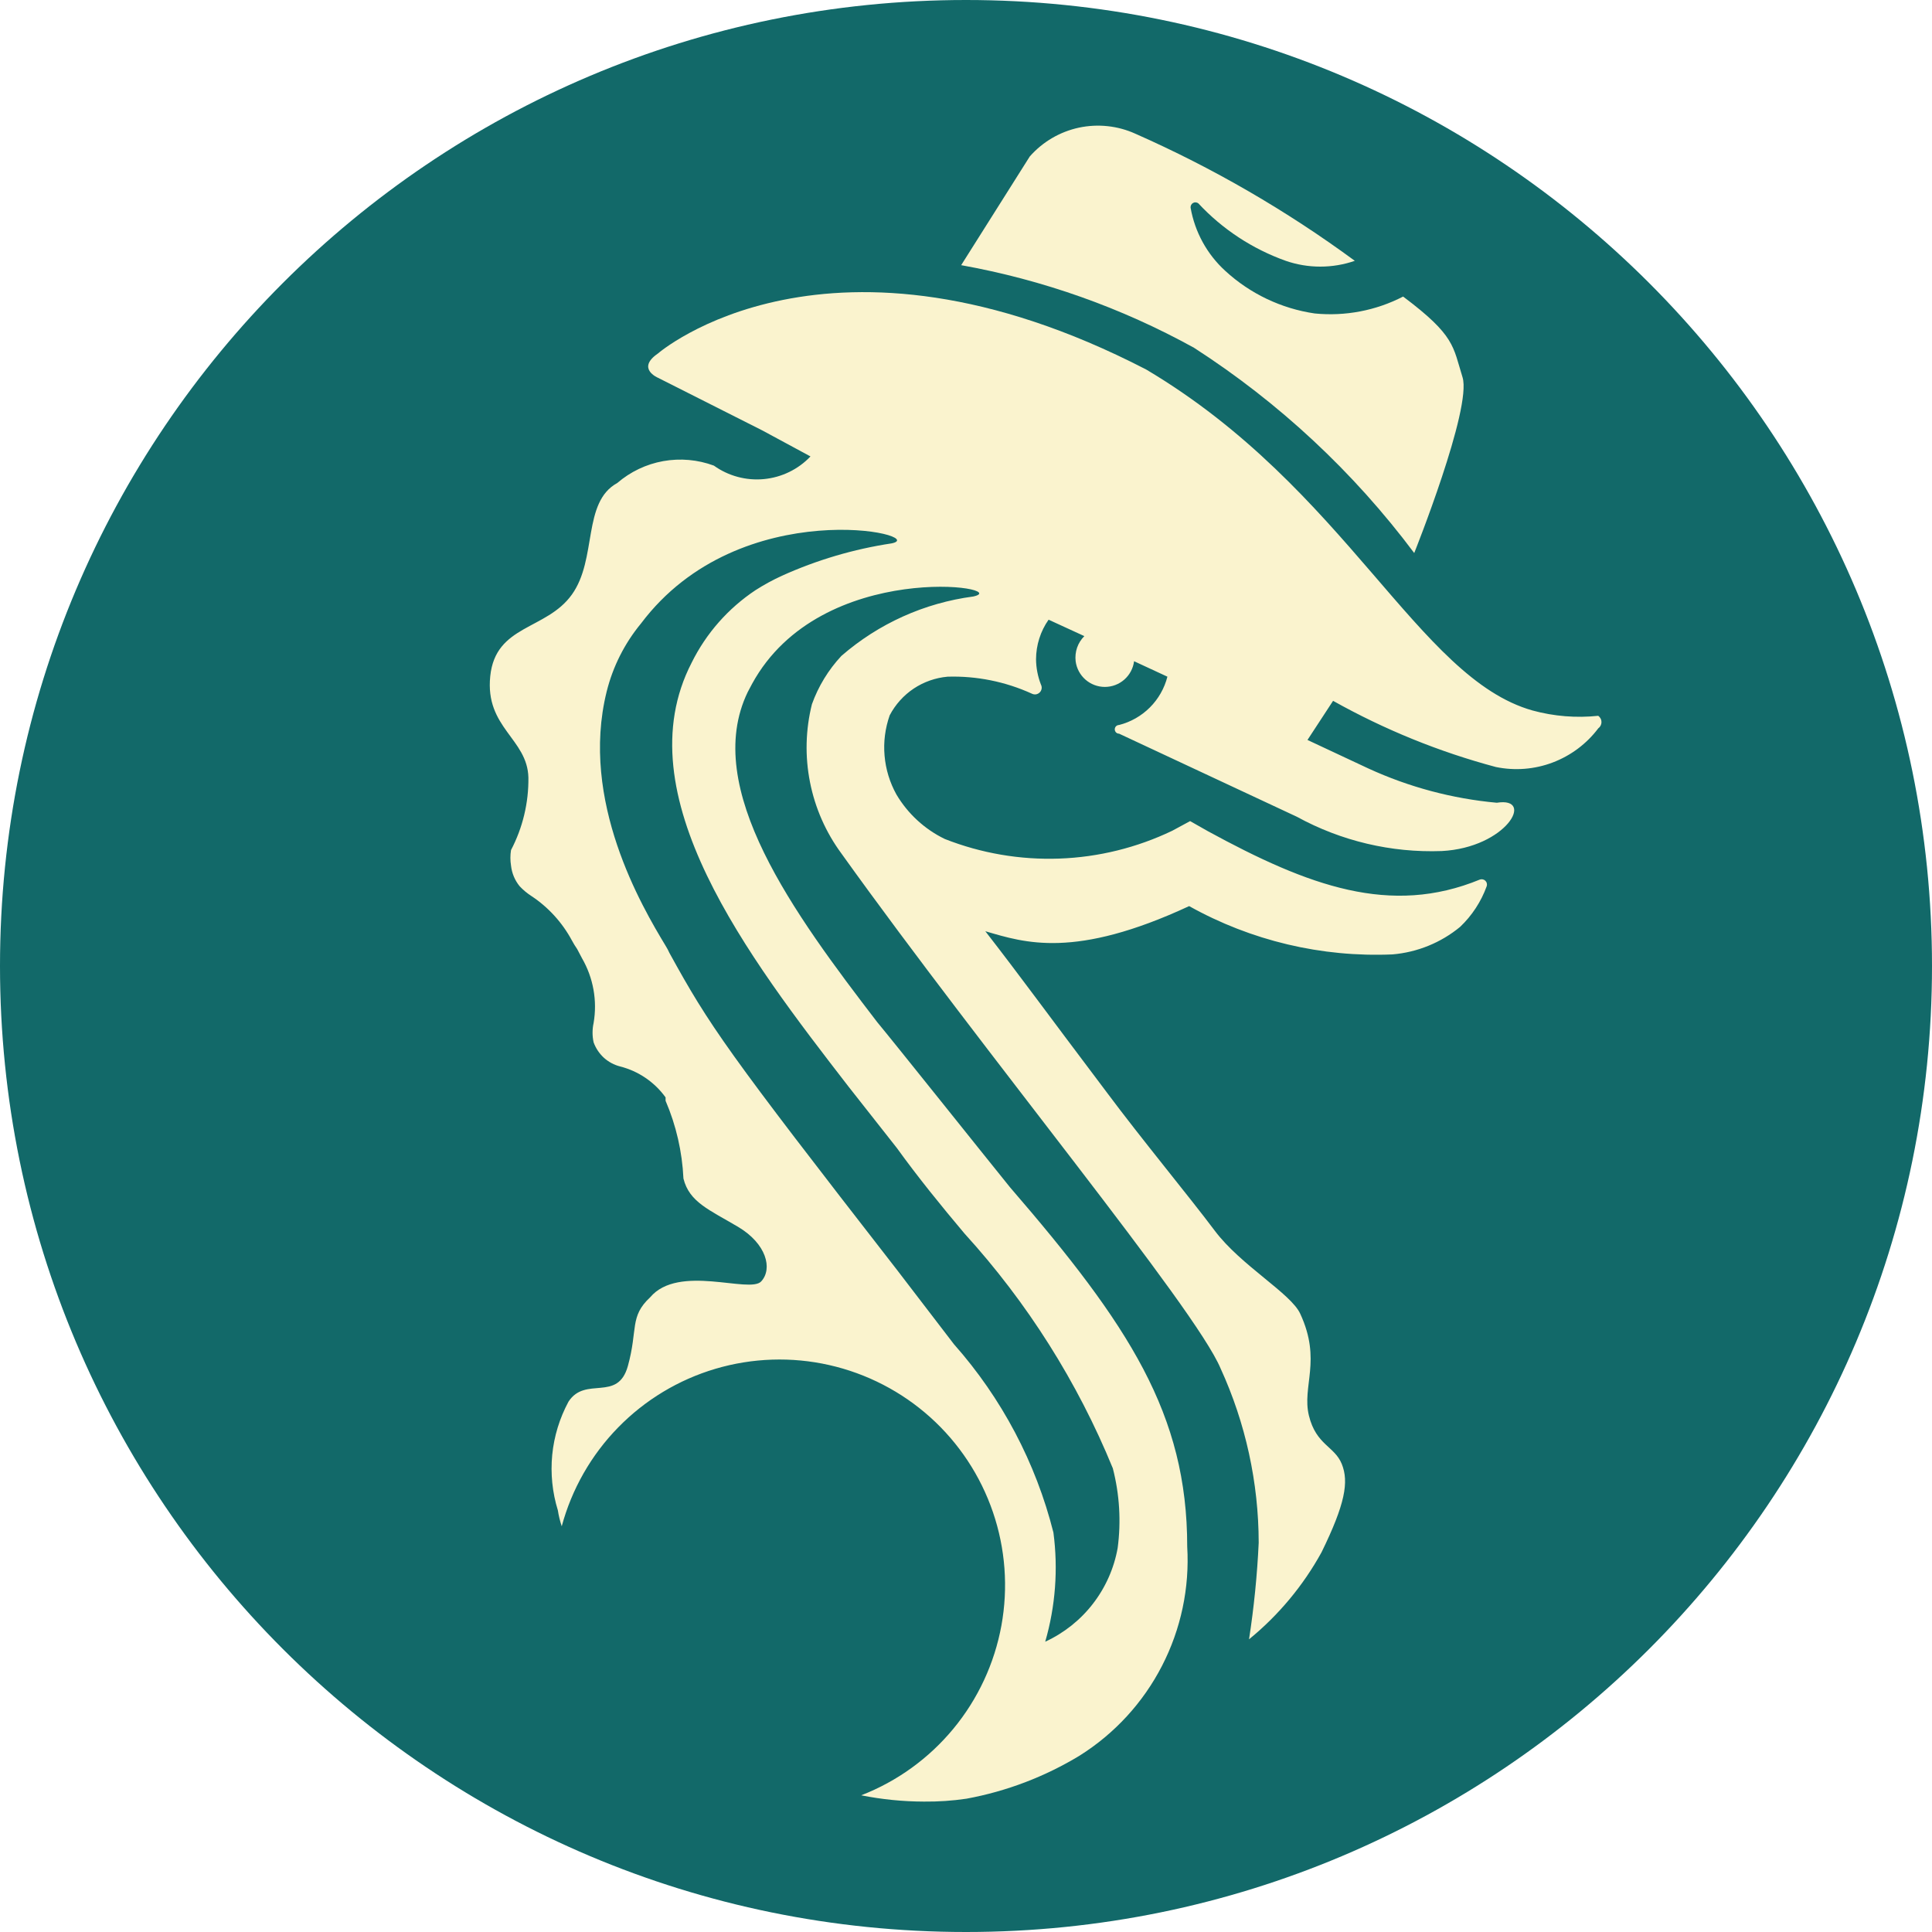
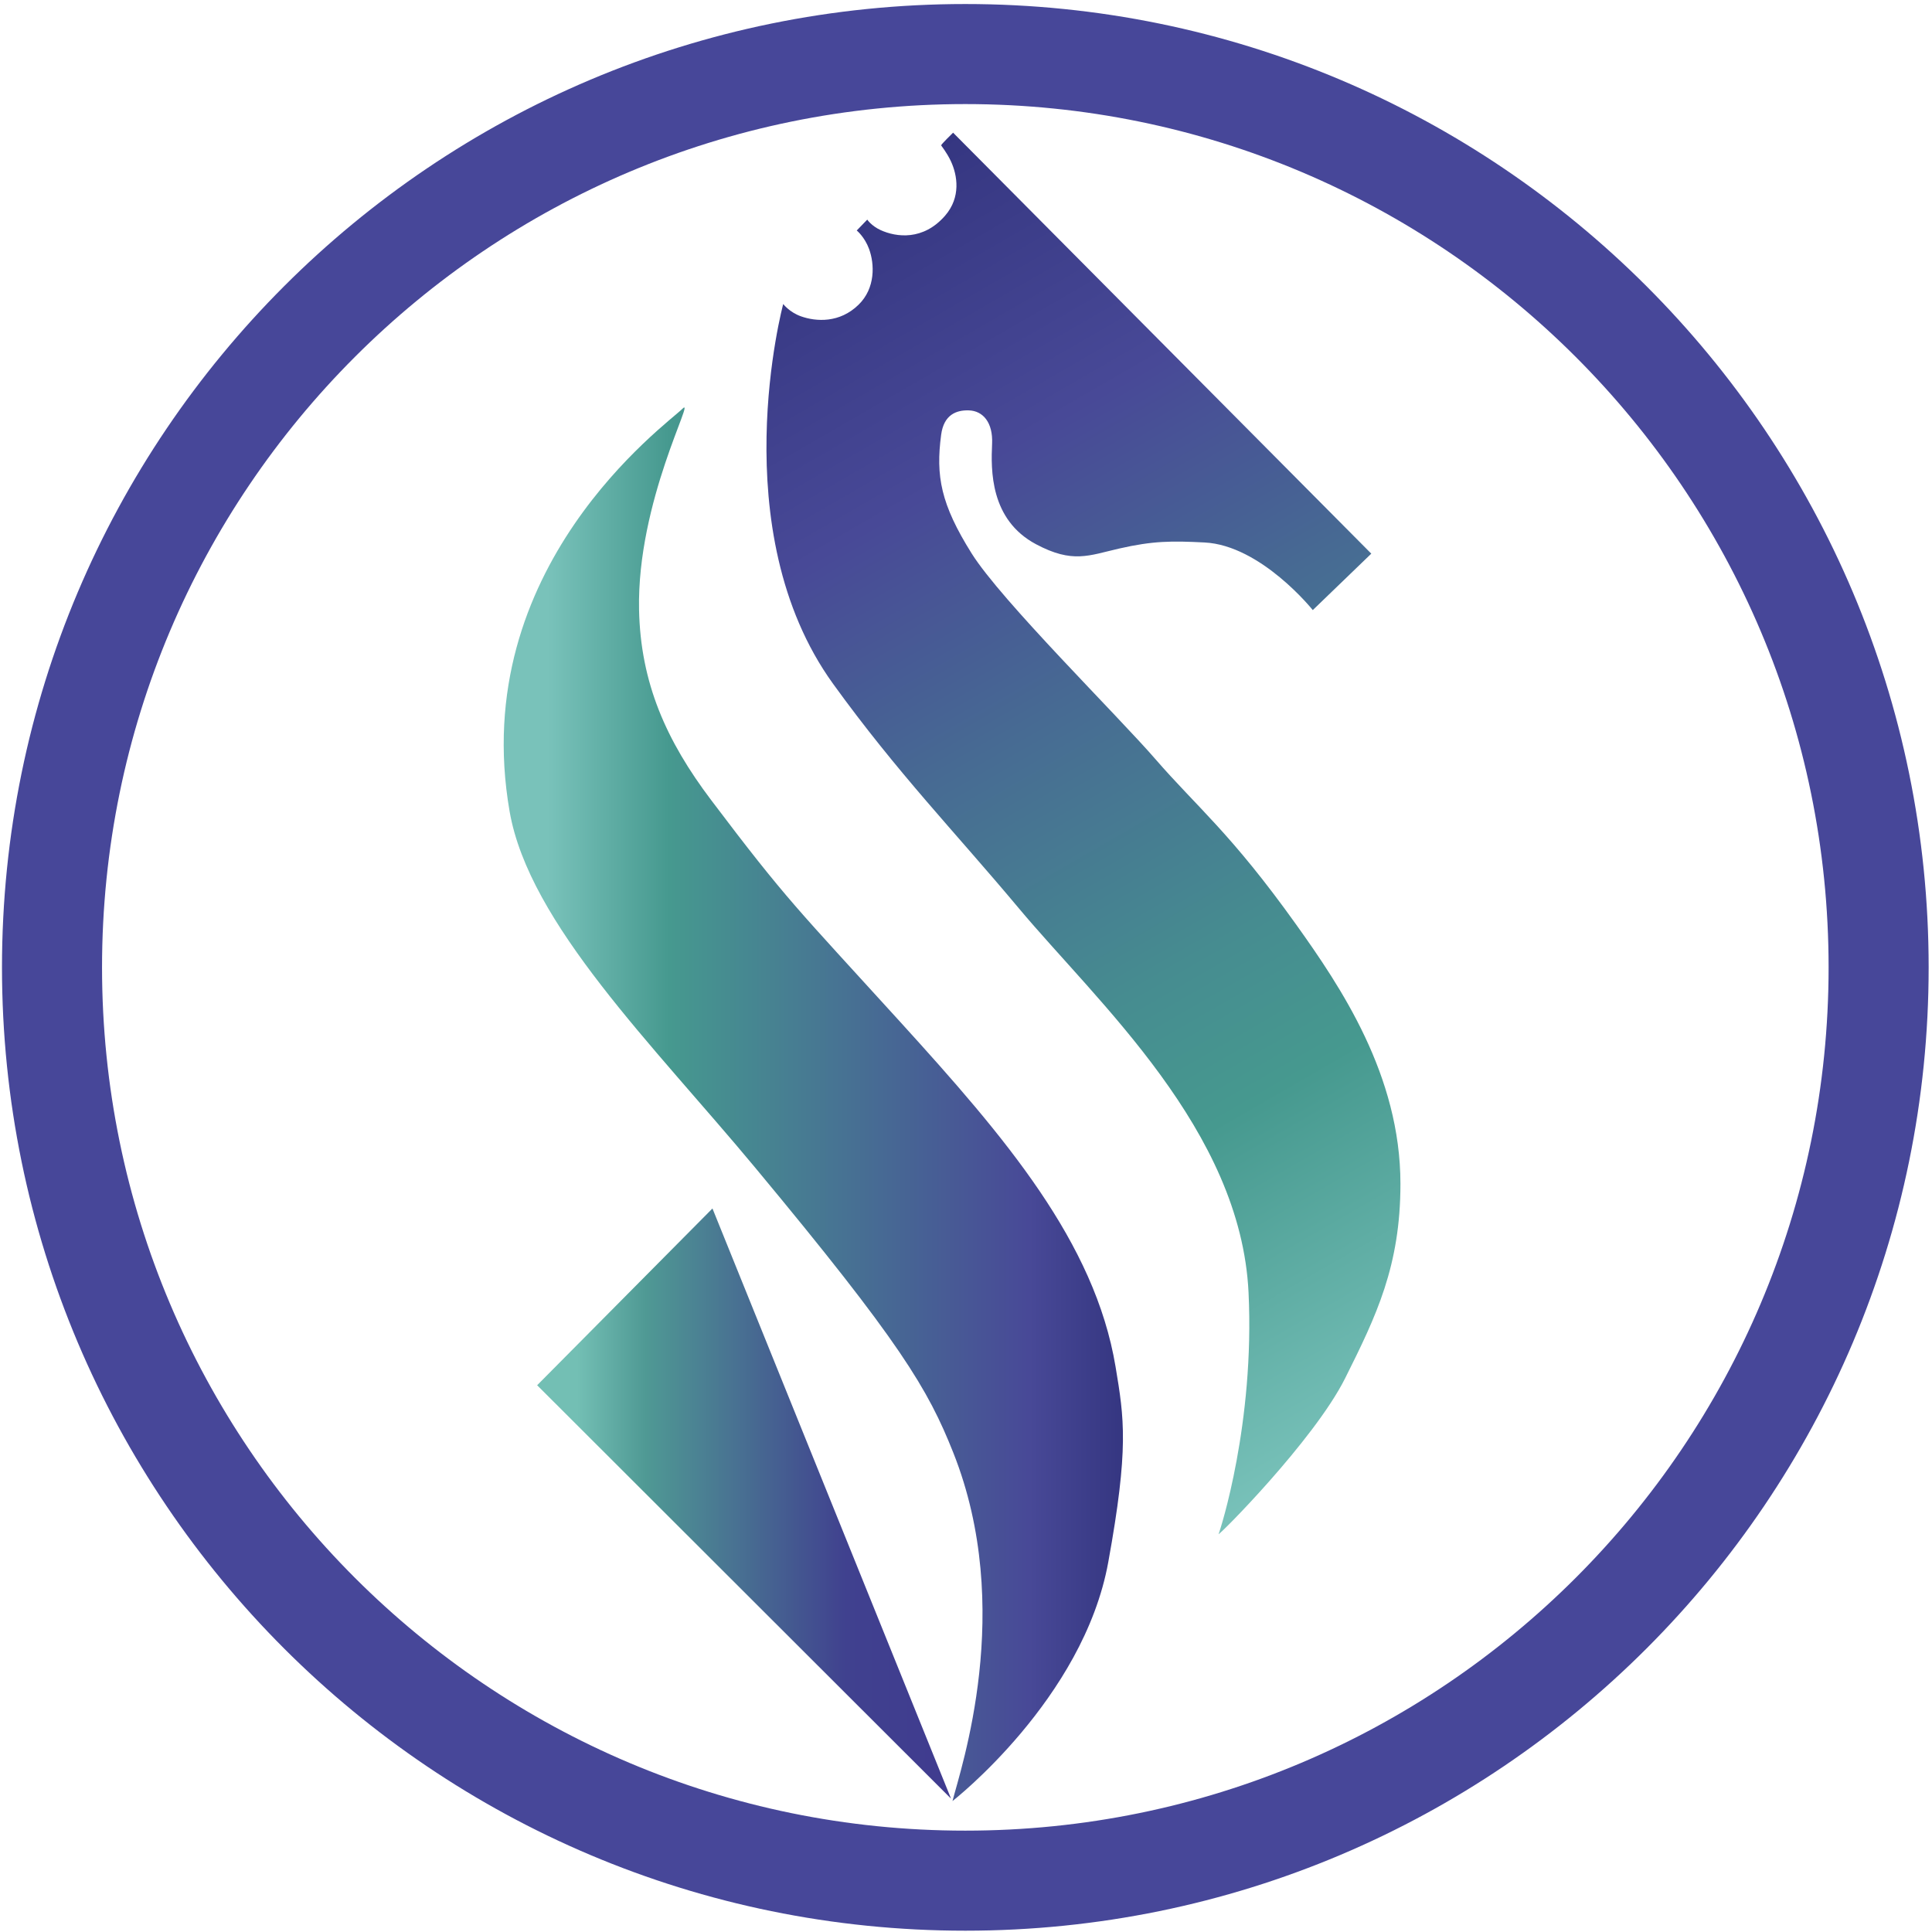
- <svg xmlns="http://www.w3.org/2000/svg" width="40" height="40" viewBox="0 0 40 40" fill="none">
-   <path d="M20 40C31.046 40 40 31.046 40 20C40 8.954 31.046 0 20 0C8.954 0 0 8.954 0 20C0 31.046 8.954 40 20 40Z" fill="#126969" />
-   <path d="M29.28 11.45C29.28 11.45 30.48 8.45 30.28 7.81C30.08 7.17 30.13 6.95 29.05 6.14C28.486 6.431 27.851 6.552 27.22 6.49C26.529 6.389 25.884 6.082 25.37 5.61C24.991 5.265 24.738 4.804 24.65 4.3C24.648 4.281 24.652 4.261 24.661 4.244C24.67 4.226 24.683 4.212 24.701 4.202C24.718 4.193 24.737 4.188 24.756 4.19C24.776 4.191 24.794 4.198 24.81 4.21C25.309 4.746 25.93 5.154 26.62 5.4C27.083 5.56 27.587 5.56 28.05 5.4C26.637 4.361 25.115 3.479 23.51 2.77C23.143 2.603 22.732 2.559 22.337 2.643C21.943 2.728 21.586 2.937 21.32 3.24L19.9 5.49C21.589 5.793 23.218 6.37 24.72 7.2C26.481 8.334 28.025 9.773 29.28 11.45Z" fill="#FAF3CE" />
-   <path d="M33.09 14.82C32.634 14.868 32.173 14.831 31.73 14.71C29.35 14.04 27.89 10.12 23.73 7.65C17.15 4.25 13.62 7.32 13.62 7.32C13.17 7.63 13.62 7.82 13.62 7.82L15.78 8.91L16.78 9.45C16.526 9.718 16.183 9.884 15.816 9.919C15.448 9.954 15.08 9.855 14.78 9.64C14.445 9.516 14.083 9.484 13.731 9.547C13.379 9.61 13.051 9.767 12.78 10C12.05 10.4 12.37 11.57 11.84 12.31C11.31 13.05 10.26 12.93 10.15 14C10.04 15.07 10.92 15.29 10.94 16.1C10.946 16.622 10.822 17.138 10.58 17.6C10.563 17.706 10.563 17.814 10.58 17.92C10.597 18.078 10.659 18.227 10.76 18.35C10.832 18.426 10.912 18.493 11 18.55C11.352 18.782 11.64 19.099 11.84 19.47C11.873 19.532 11.91 19.592 11.95 19.65L12.05 19.84C12.284 20.245 12.369 20.719 12.29 21.18C12.261 21.312 12.261 21.448 12.29 21.58C12.334 21.702 12.407 21.811 12.502 21.899C12.598 21.986 12.714 22.048 12.84 22.08C13.219 22.177 13.551 22.403 13.78 22.72V22.79C13.999 23.3 14.124 23.846 14.15 24.4C14.27 24.89 14.69 25.05 15.28 25.4C15.87 25.75 16 26.27 15.76 26.53C15.52 26.79 14.05 26.16 13.46 26.86C13.03 27.26 13.21 27.52 13 28.28C12.79 29.04 12.12 28.48 11.77 29.02C11.586 29.362 11.471 29.736 11.433 30.123C11.396 30.509 11.435 30.899 11.55 31.27C11.567 31.382 11.594 31.492 11.63 31.6C11.838 30.83 12.24 30.125 12.797 29.555C13.354 28.984 14.049 28.565 14.814 28.339C15.579 28.113 16.389 28.086 17.168 28.262C17.946 28.438 18.666 28.81 19.26 29.343C19.853 29.876 20.3 30.553 20.558 31.308C20.816 32.063 20.876 32.871 20.733 33.656C20.589 34.441 20.247 35.176 19.739 35.791C19.231 36.406 18.574 36.881 17.83 37.17C18.258 37.255 18.694 37.299 19.13 37.3C19.424 37.303 19.719 37.283 20.01 37.24C20.837 37.088 21.63 36.786 22.35 36.35C23.076 35.894 23.666 35.252 24.058 34.49C24.45 33.729 24.631 32.875 24.58 32.02C24.58 29.28 23.38 27.44 20.91 24.58C20.44 24 18.51 21.58 18.16 21.16C16.45 18.93 14.52 16.32 15.48 14.33L15.57 14.16C17 11.54 21.03 12.16 20.15 12.35C19.139 12.483 18.19 12.911 17.42 13.58C17.151 13.868 16.943 14.209 16.81 14.58C16.678 15.108 16.664 15.659 16.77 16.193C16.875 16.727 17.097 17.232 17.42 17.67C20.42 21.86 24.74 27.07 25.27 28.33C25.789 29.463 26.058 30.694 26.06 31.94C26.029 32.61 25.962 33.277 25.86 33.94C26.471 33.441 26.98 32.83 27.36 32.14C27.85 31.14 27.93 30.68 27.78 30.31C27.63 29.94 27.25 29.92 27.1 29.31C26.95 28.7 27.37 28.17 26.92 27.2C26.73 26.78 25.69 26.2 25.15 25.48C24.61 24.76 23.64 23.59 22.91 22.61C21.59 20.86 21.16 20.26 20.4 19.28C21.22 19.52 22.25 19.86 24.62 18.76C25.904 19.477 27.361 19.823 28.83 19.76C29.344 19.716 29.832 19.518 30.23 19.19C30.476 18.956 30.664 18.669 30.78 18.35C30.787 18.331 30.788 18.309 30.783 18.289C30.779 18.269 30.768 18.251 30.754 18.236C30.739 18.221 30.721 18.211 30.701 18.207C30.681 18.202 30.66 18.203 30.64 18.21C28.79 18.97 27.1 18.35 25.01 17.21L24.64 17L24.27 17.2C23.539 17.55 22.743 17.747 21.933 17.776C21.122 17.805 20.315 17.667 19.56 17.37C19.144 17.168 18.796 16.848 18.56 16.45C18.422 16.202 18.338 15.928 18.314 15.645C18.289 15.362 18.326 15.078 18.42 14.81C18.537 14.587 18.708 14.396 18.918 14.256C19.127 14.117 19.369 14.032 19.62 14.01C20.219 13.992 20.814 14.112 21.36 14.36C21.387 14.374 21.417 14.38 21.447 14.376C21.477 14.371 21.505 14.357 21.526 14.336C21.548 14.315 21.561 14.287 21.566 14.257C21.57 14.227 21.564 14.197 21.55 14.17C21.486 14.004 21.452 13.828 21.45 13.65C21.451 13.357 21.541 13.07 21.71 12.83L22.45 13.17C22.383 13.237 22.331 13.319 22.3 13.409C22.269 13.499 22.259 13.595 22.27 13.69C22.289 13.837 22.361 13.972 22.472 14.07C22.584 14.168 22.727 14.222 22.875 14.222C23.023 14.222 23.166 14.168 23.278 14.07C23.389 13.972 23.461 13.837 23.48 13.69L24.17 14.01C24.108 14.251 23.983 14.471 23.807 14.647C23.631 14.823 23.411 14.948 23.17 15.01C23.146 15.01 23.123 15.02 23.106 15.036C23.09 15.053 23.08 15.076 23.08 15.1C23.08 15.124 23.09 15.147 23.106 15.164C23.123 15.181 23.146 15.19 23.17 15.19L26.85 16.91C27.768 17.413 28.804 17.658 29.85 17.62C31.19 17.55 31.79 16.49 30.99 16.62C30.069 16.536 29.17 16.296 28.33 15.91L27.07 15.32L27.6 14.51C28.662 15.105 29.794 15.566 30.97 15.88C31.363 15.961 31.771 15.929 32.146 15.787C32.521 15.645 32.849 15.4 33.09 15.08C33.111 15.065 33.127 15.046 33.139 15.023C33.151 15 33.157 14.975 33.157 14.95C33.157 14.925 33.151 14.899 33.139 14.877C33.127 14.854 33.111 14.835 33.09 14.82ZM18.46 11.25C17.676 11.368 16.912 11.594 16.19 11.92C16 12.007 15.816 12.107 15.64 12.22C15.076 12.595 14.62 13.113 14.32 13.72C12.91 16.45 15.49 19.81 17.57 22.5L18.57 23.77C19.01 24.38 19.49 24.97 19.97 25.54C21.27 26.968 22.309 28.613 23.04 30.4C23.179 30.939 23.213 31.499 23.14 32.05C23.065 32.47 22.889 32.866 22.628 33.204C22.367 33.542 22.028 33.811 21.64 33.99C21.852 33.257 21.91 32.487 21.81 31.73C21.446 30.284 20.739 28.946 19.75 27.83L18.57 26.29C15.04 21.75 14.69 21.24 13.86 19.73C13.837 19.678 13.81 19.628 13.78 19.58C13.29 18.77 12 16.58 12.56 14.32C12.688 13.803 12.931 13.321 13.27 12.91C15.33 10.17 19.29 11.08 18.46 11.25Z" fill="#FAF3CE" />
+ <svg xmlns="http://www.w3.org/2000/svg" width="404" height="404" viewBox="0 0 404 404" fill="none">
+   <path fill-rule="evenodd" clip-rule="evenodd" d="M201.858 393.266C307.334 393.266 392.839 307.761 392.839 202.284C392.839 96.808 307.334 11.303 201.858 11.303C96.381 11.303 10.876 96.808 10.876 202.284C10.876 307.761 96.381 393.266 201.858 393.266Z" stroke="#474799" stroke-width="20.922" />
+   <path fill-rule="evenodd" clip-rule="evenodd" d="M198.872 376.115L112.322 289.667L148.982 252.704L198.872 376.115Z" fill="url(#paint0_linear_2375_43)" />
+   <path fill-rule="evenodd" clip-rule="evenodd" d="M142.721 85.462C139.464 88.718 97.678 118.587 106.566 169.689C110.648 193.162 136.56 218.467 157.92 244.17C188.299 280.725 194.054 290.453 199.341 303.769C212.301 336.408 200.892 369.854 199.175 376.62C199.175 376.62 226.538 355.316 231.745 326.68C236.087 302.795 235.08 296.627 233.274 285.793C228.932 259.737 210.227 237.871 188.318 213.771C166.605 189.887 164.651 188.416 148.679 167.265C139.338 154.894 133.94 142.825 133.631 127.474C133.177 104.853 145.596 82.586 142.721 85.462H142.721Z" fill="url(#paint1_linear_2375_43)" />
+   <path fill-rule="evenodd" clip-rule="evenodd" d="M163.778 63.572C163.778 63.572 165.073 65.29 167.49 66.147C170.684 67.28 175.584 67.579 179.532 63.724C183.098 60.243 182.885 55.198 181.73 52.06C180.798 49.528 179.154 48.196 179.154 48.196L181.351 45.924C181.351 45.924 182.223 47.241 184.153 48.12C187.428 49.611 193.061 50.364 197.636 45.09C200.963 41.255 200.209 36.652 198.848 33.73C197.978 31.861 196.812 30.476 196.803 30.396C196.777 30.194 199.302 27.745 199.302 27.745L286.75 115.774L274.516 127.575C274.516 127.575 263.708 114.042 251.893 113.438C245.061 113.086 241.108 113.088 234.039 114.704C227.688 116.156 224.303 117.883 216.641 113.803C207.006 108.674 207.205 98.272 207.457 92.784C207.658 88.392 205.589 85.916 202.61 85.815C199.983 85.727 197.363 86.71 196.803 90.915C195.655 99.524 196.716 105.422 203.179 115.725C209.394 125.628 233.596 149.501 241.643 158.782C250.278 168.741 257.397 174.233 271.031 193.321C280.32 206.324 292.845 224.83 292.845 247.553C292.845 264.723 287.796 275.175 281.282 288.203C274.768 301.23 254.469 321.58 254.822 320.772C255.176 319.964 262.396 297.594 261.084 270.276C259.449 236.288 229.573 209.682 213.011 189.888C199.61 173.871 187.763 161.738 174.23 143.027C151.002 110.912 163.778 63.572 163.778 63.572L163.778 63.572Z" fill="url(#paint2_linear_2375_43)" />
+   <defs>
+     <linearGradient id="paint0_linear_2375_43" x1="112.322" y1="314.41" x2="198.872" y2="314.41" gradientUnits="userSpaceOnUse">
+       <stop offset="0.097" stop-color="#73BFB4" />
+       <stop offset="0.263" stop-color="#4F9994" />
+       <stop offset="0.746" stop-color="#40418F" />
+       <stop offset="1" stop-color="#403B8F" />
+     </linearGradient>
+     <linearGradient id="paint1_linear_2375_43" x1="105.328" y1="230.915" x2="234.819" y2="230.915" gradientUnits="userSpaceOnUse">
+       <stop offset="0.072" stop-color="#79C2BA" />
+       <stop offset="0.267" stop-color="#46998F" />
+       <stop offset="0.848" stop-color="#484997" />
+       <stop offset="1" stop-color="#353681" />
+     </linearGradient>
+     <linearGradient id="paint2_linear_2375_43" x1="311.185" y1="288.261" x2="170.408" y2="44.427" gradientUnits="userSpaceOnUse">
+       <stop stop-color="#79C2BA" />
+       <stop offset="0.264" stop-color="#46998F" />
+       <stop offset="0.38" stop-color="#468C90" />
+       <stop offset="0.593" stop-color="#476A93" />
+       <stop offset="0.777" stop-color="#484997" />
+       <stop offset="1" stop-color="#353681" />
+     </linearGradient>
+   </defs>
</svg>
